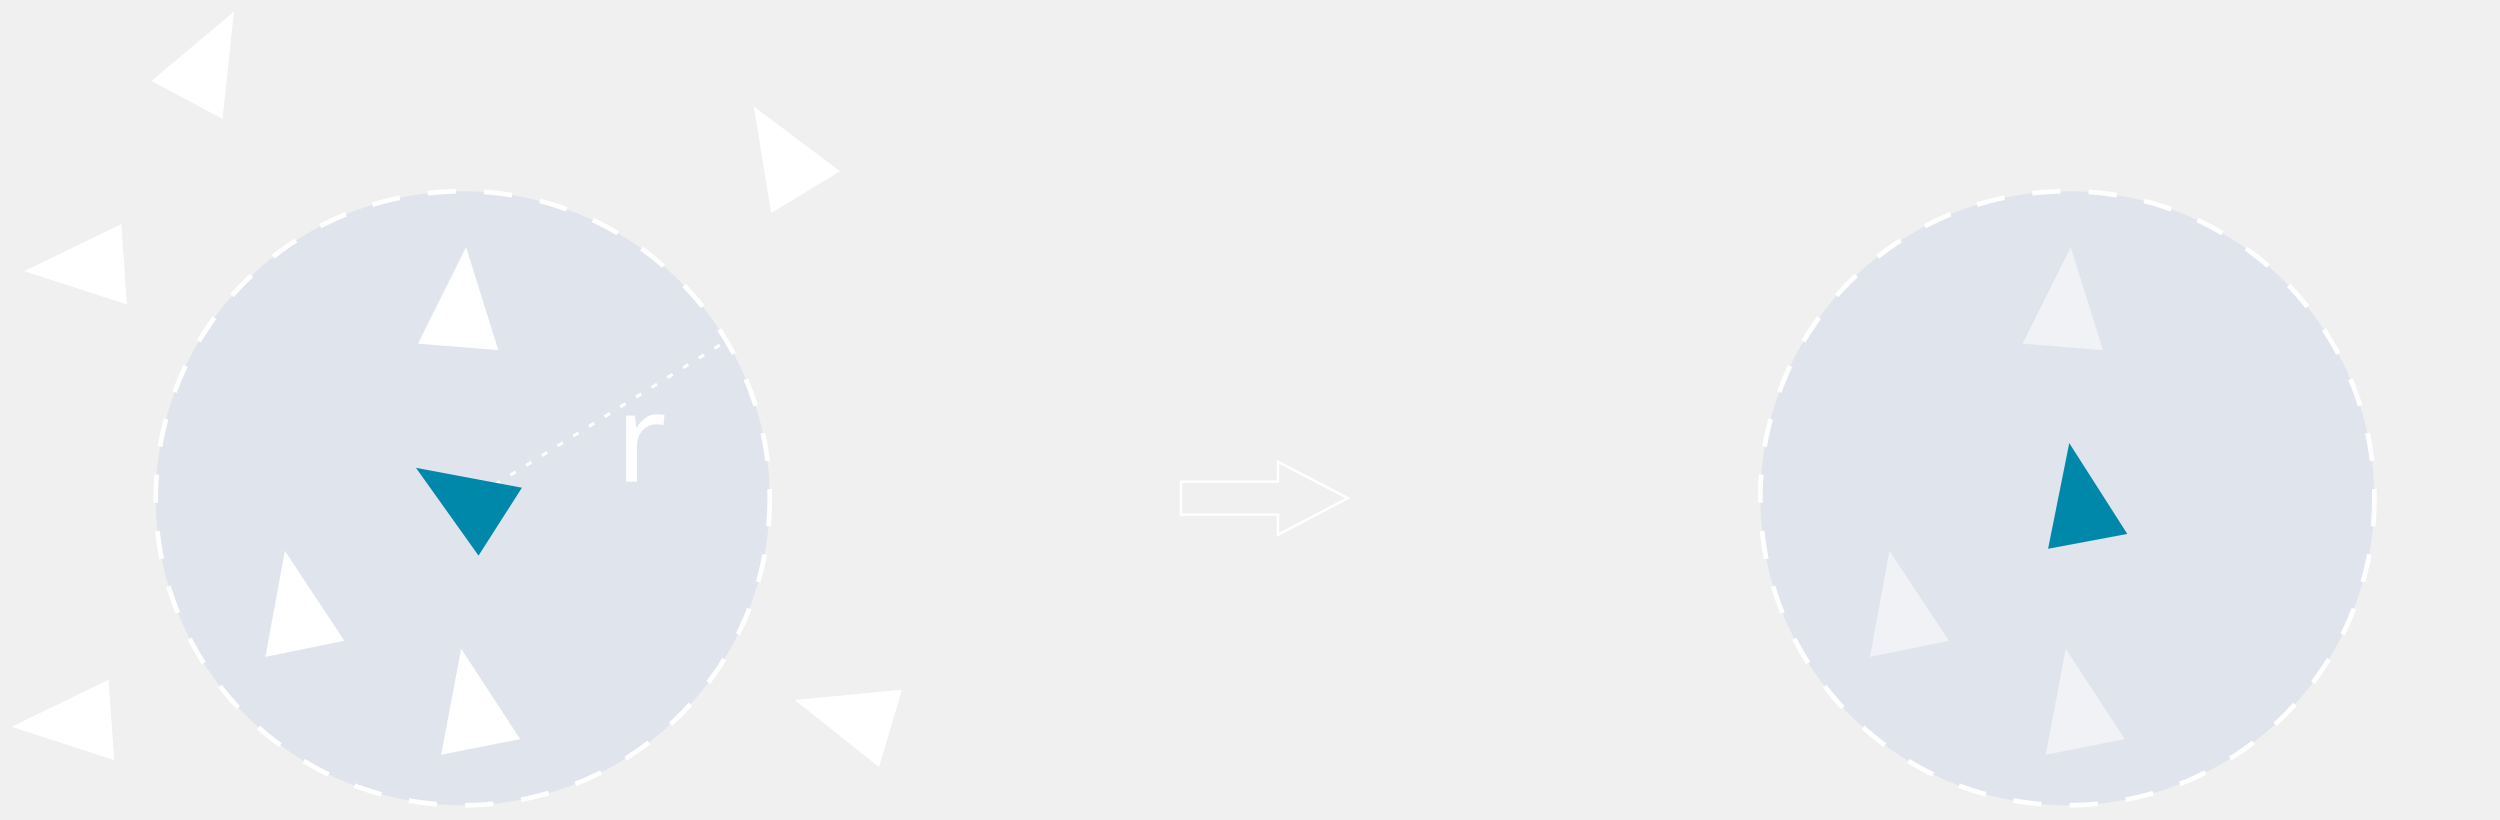
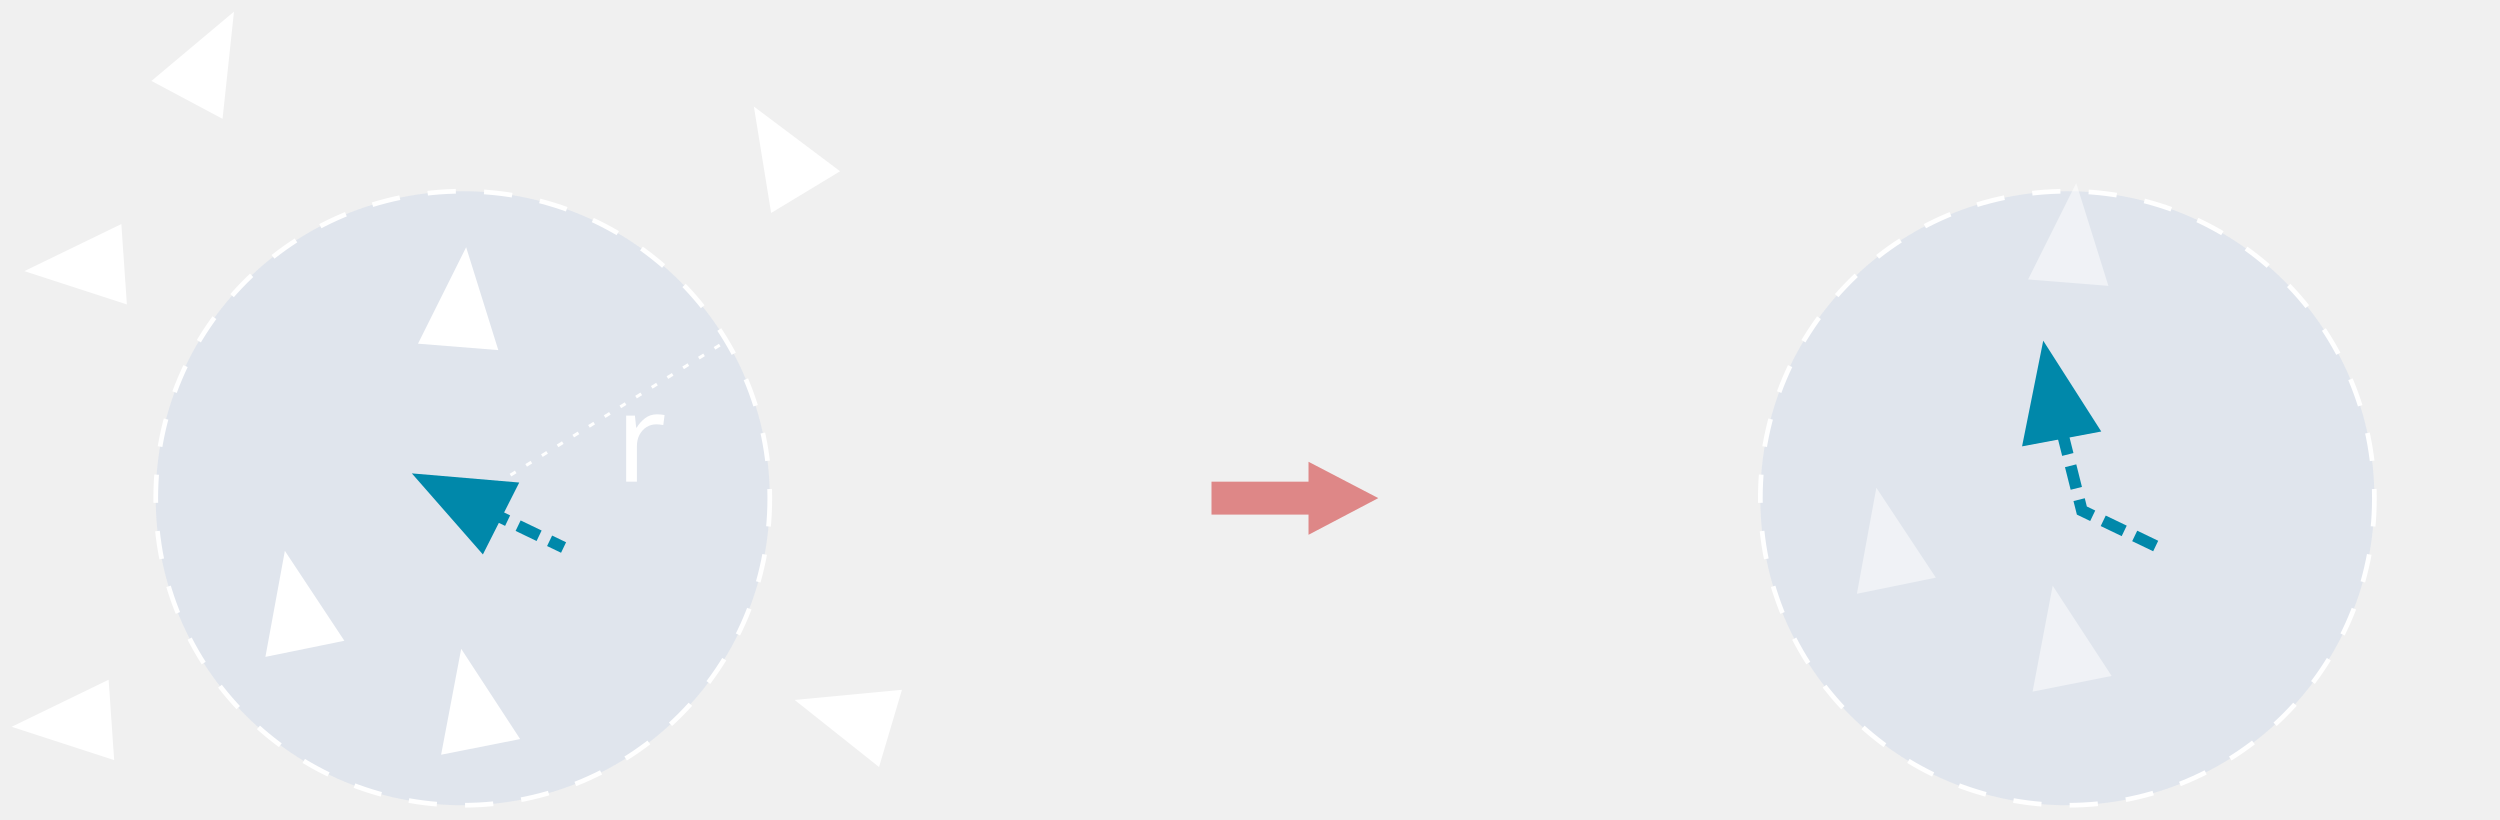
<svg xmlns="http://www.w3.org/2000/svg" width="214.702mm" height="70.358mm" viewBox="0 0 214.702 70.358" version="1.1" id="svg5">
  <defs id="defs2" />
  <g id="layer1" transform="translate(-18.73157,-17.28065)">
-     <g id="g881" transform="translate(6.513859)">
-       <circle style="fill:#87aade;fill-opacity:0.152;fill-rule:evenodd;stroke:#ffffff;stroke-width:0.404;stroke-miterlimit:4;stroke-dasharray:2.425, 2.425;stroke-dashoffset:0" id="circle5046" cx="189.764" cy="60.07" r="26.368" />
-       <path style="fill:#ffffff;fill-opacity:0.5;stroke:none;stroke-width:0.196px;stroke-linecap:butt;stroke-linejoin:miter;stroke-opacity:1" d="m 194.691,80.752 -5.063,-7.75 -1.725,9.095 z" id="path5048" />
-       <path style="fill:#0088aa;stroke:none;stroke-width:0.196px;stroke-linecap:butt;stroke-linejoin:miter;stroke-opacity:1" d="m 194.911,63.134 -4.984,-7.801 -1.818,9.077 z" id="path5050" />
-       <path style="fill:#ffffff;fill-opacity:0.5;stroke:none;stroke-width:0.196px;stroke-linecap:butt;stroke-linejoin:miter;stroke-opacity:1" d="m 192.816,47.348 -2.763,-8.835 -4.135,8.283 z" id="path5052" />
-       <path style="fill:#ffffff;fill-opacity:0.5;stroke:none;stroke-width:0.196px;stroke-linecap:butt;stroke-linejoin:miter;stroke-opacity:1" d="m 179.594,72.309 -5.109,-7.72 -1.671,9.105 z" id="path5054" />
-     </g>
-     <path style="fill:none;stroke:#ffffff;stroke-width:0.21px;stroke-linecap:butt;stroke-linejoin:miter;stroke-opacity:1" d="m 120.153,58.644 h 8.333 v -1.706 l 5.991,3.121 -5.991,3.15 v -1.735 h -8.333 z" id="path5555" />
+     <path style="fill:#de8787;stroke:none;stroke-width:0.5;stroke-linecap:butt;stroke-linejoin:miter;stroke-miterlimit:4;stroke-dasharray:none;stroke-opacity:1" d="m 122.775,58.644 h 8.333 v -1.706 l 5.991,3.121 -5.991,3.15 v -1.735 h -8.333 z" id="path5555" />
    <path style="fill:#ffffff;stroke:none;stroke-width:0.196px;stroke-linecap:butt;stroke-linejoin:miter;stroke-opacity:1" d="m 29.152,36.523 -8.328,4.042 8.804,2.861 z" id="path1015-6-7-3" />
    <path style="fill:#ffffff;stroke:none;stroke-width:0.196px;stroke-linecap:butt;stroke-linejoin:miter;stroke-opacity:1" d="m 37.844,27.486 0.983,-9.205 -7.091,5.951 z" id="path1015-6-7-3-5" />
    <path style="fill:#ffffff;stroke:none;stroke-width:0.196px;stroke-linecap:butt;stroke-linejoin:miter;stroke-opacity:1" d="m 90.879,31.988 -7.404,-5.557 1.482,9.138 z" id="path1015-6-7-3-6" />
    <path style="fill:#ffffff;stroke:none;stroke-width:0.196px;stroke-linecap:butt;stroke-linejoin:miter;stroke-opacity:1" d="m 96.193,76.52 -9.216,0.874 7.247,5.76 z" id="path1015-6-7-3-2" />
    <path style="fill:#ffffff;stroke:none;stroke-width:0.196px;stroke-linecap:butt;stroke-linejoin:miter;stroke-opacity:1" d="m 28.06,75.656 -8.328,4.042 8.804,2.861 z" id="path1015-6-7-3-9" />
    <g id="g891">
      <circle style="fill:#87aade;fill-opacity:0.152;fill-rule:evenodd;stroke:#ffffff;stroke-width:0.404;stroke-miterlimit:4;stroke-dasharray:2.425, 2.425;stroke-dashoffset:0" id="path31" cx="58.474" cy="60.07" r="26.368" />
      <path style="fill:#ffffff;stroke:none;stroke-width:0.196px;stroke-linecap:butt;stroke-linejoin:miter;stroke-opacity:1" d="m 63.402,80.752 -5.063,-7.75 -1.725,9.095 z" id="path1015-6-5" />
      <path style="fill:none;stroke:#ffffff;stroke-width:0.265;stroke-linecap:butt;stroke-linejoin:miter;stroke-miterlimit:4;stroke-dasharray:0.529, 1.058;stroke-dashoffset:0;stroke-opacity:1" d="M 58.527,60.598 81.145,46.545" id="path6023" />
-       <path style="fill:#0088aa;stroke:none;stroke-width:0.196px;stroke-linecap:butt;stroke-linejoin:miter;stroke-opacity:1" d="m 63.554,59.167 -9.098,-1.708 5.372,7.539 z" id="path1015" />
+       <path style="fill:#0088aa;stroke:none;stroke-width:0.196px;stroke-linecap:butt;stroke-linejoin:miter;stroke-opacity:1" d="m 63.324,58.721 -9.224,-0.786 6.102,6.962 z" id="path1015" />
      <path style="fill:#ffffff;stroke:none;stroke-width:0.196px;stroke-linecap:butt;stroke-linejoin:miter;stroke-opacity:1" d="m 61.527,47.348 -2.763,-8.835 -4.135,8.283 z" id="path1015-6" />
      <path style="fill:#ffffff;stroke:none;stroke-width:0.196px;stroke-linecap:butt;stroke-linejoin:miter;stroke-opacity:1" d="m 48.305,72.309 -5.109,-7.72 -1.671,9.105 z" id="path1015-6-7" />
      <text xml:space="preserve" style="font-style:normal;font-weight:normal;font-size:10.583px;line-height:1.25;font-family:sans-serif;fill:#ffffff;fill-opacity:1;stroke:none;stroke-width:0.265" x="71.603" y="58.645" id="text11803">
        <tspan id="tspan11801" style="font-style:normal;font-variant:normal;font-weight:normal;font-stretch:normal;font-family:cmmi10;-inkscape-font-specification:cmmi10;fill:#ffffff;stroke-width:0.265" x="71.603" y="58.645">r</tspan>
      </text>
    </g>
+     <g id="g14113">
+       <circle style="fill:#87aade;fill-opacity:0.152;fill-rule:evenodd;stroke:#ffffff;stroke-width:0.404;stroke-miterlimit:4;stroke-dasharray:2.425, 2.425;stroke-dashoffset:0" id="circle5046" cx="196.278" cy="60.07" r="26.368" />
+       <g id="g14117" transform="translate(-2.234722,-8.795165)">
+         <path style="fill:#0088aa;stroke:none;stroke-width:0.196px;stroke-linecap:butt;stroke-linejoin:miter;stroke-opacity:1" d="m 201.425,63.134 -4.984,-7.801 -1.818,9.077 z" id="path5050" />
+         <path style="fill:none;fill-opacity:1;stroke:#0088aa;stroke-width:1;stroke-linecap:butt;stroke-linejoin:miter;stroke-miterlimit:4;stroke-dasharray:2, 1;stroke-dashoffset:0;stroke-opacity:1" d="m 198.065,63.166 1.693,6.756 6.608,3.175" id="path875" />
+         <path style="fill:none;fill-opacity:1;stroke:#0088aa;stroke-width:1;stroke-linecap:butt;stroke-linejoin:miter;stroke-miterlimit:4;stroke-dasharray:2, 1;stroke-dashoffset:0;stroke-opacity:1" d="m 62.758,69.922 6.608,3.175" id="path22465" />
+       </g>
+       <path style="fill:#ffffff;fill-opacity:0.5;stroke:none;stroke-width:0.196;stroke-linecap:butt;stroke-linejoin:miter;stroke-miterlimit:4;stroke-dasharray:none;stroke-opacity:1" d="m 184.983,66.889 -5.109,-7.72 -1.671,9.105 z" id="path21121" />
+       <g id="g21295" transform="translate(-1.12454,-5.420517)">
+         <path style="fill:#ffffff;fill-opacity:0.5;stroke:none;stroke-width:0.196px;stroke-linecap:butt;stroke-linejoin:miter;stroke-opacity:1" d="m 201.205,80.752 -5.063,-7.75 -1.725,9.095 z" id="path21291" />
+       </g>
+       <g id="g21798" transform="translate(0.47362,-5.51564)">
+         <path style="fill:#ffffff;fill-opacity:0.5;stroke:none;stroke-width:0.196px;stroke-linecap:butt;stroke-linejoin:miter;stroke-opacity:1" d="m 199.33,47.348 -2.763,-8.835 -4.135,8.283 z" id="path21794" />
+       </g>
+     </g>
  </g>
</svg>
